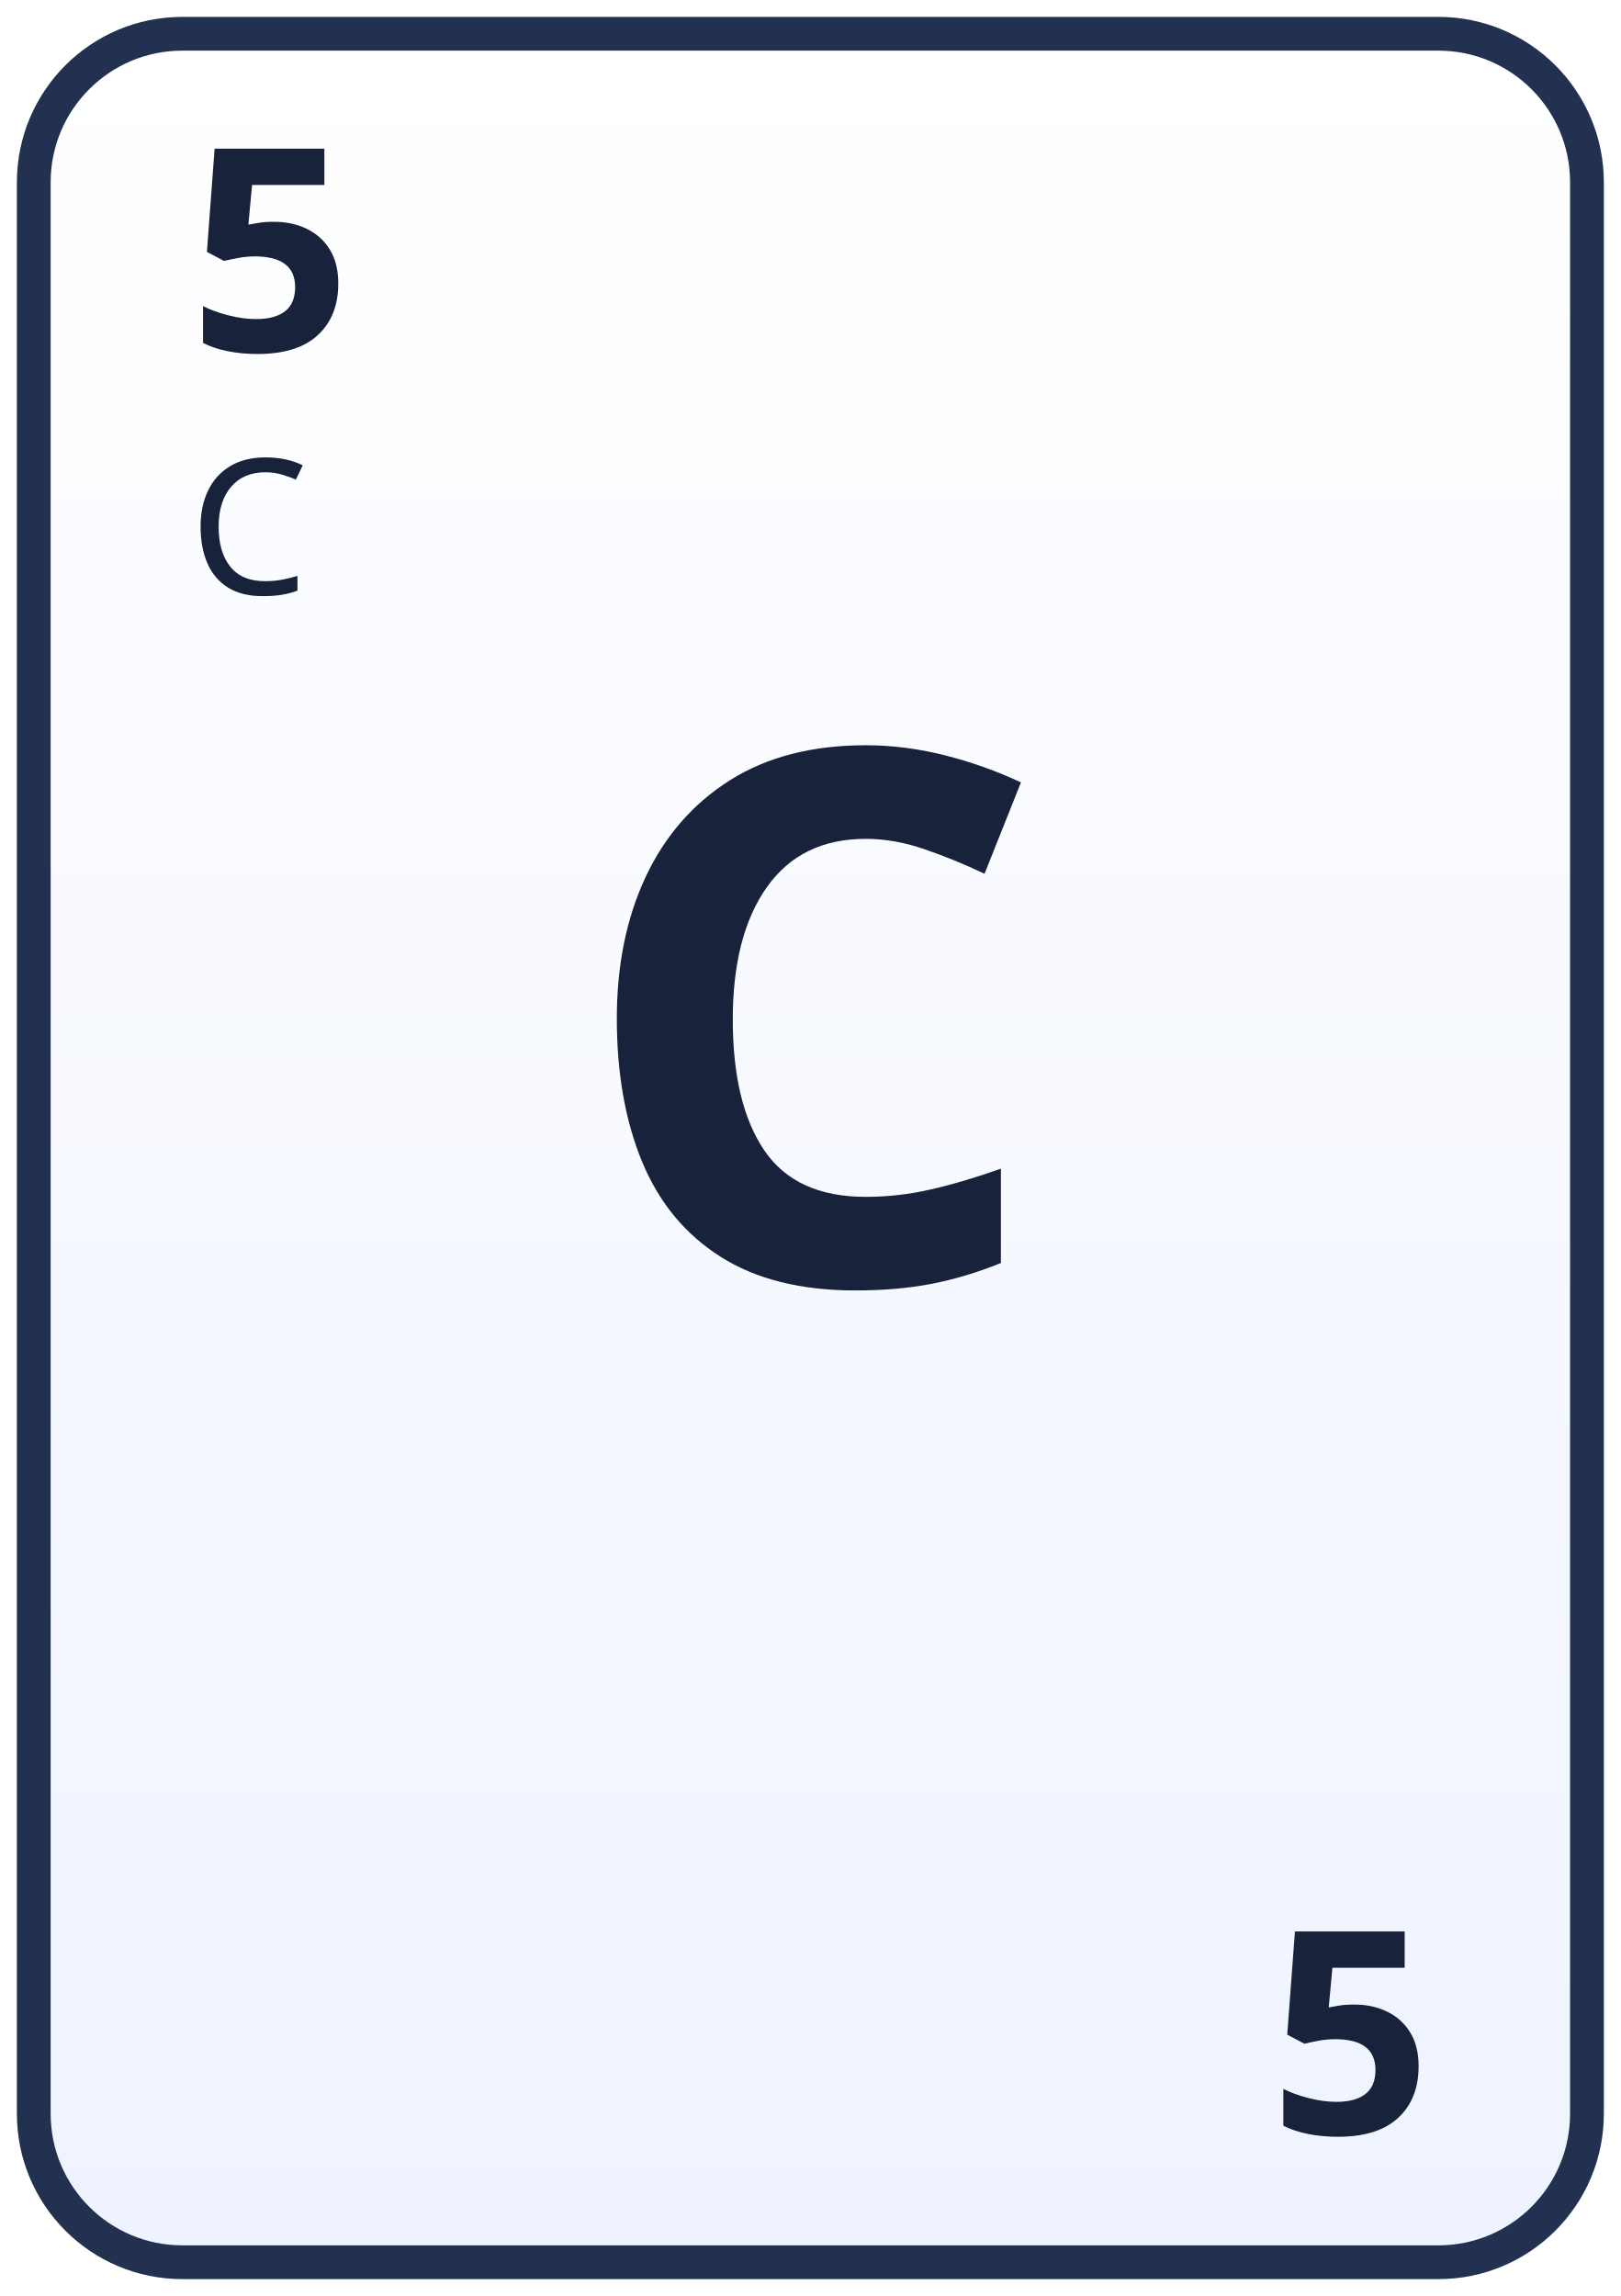
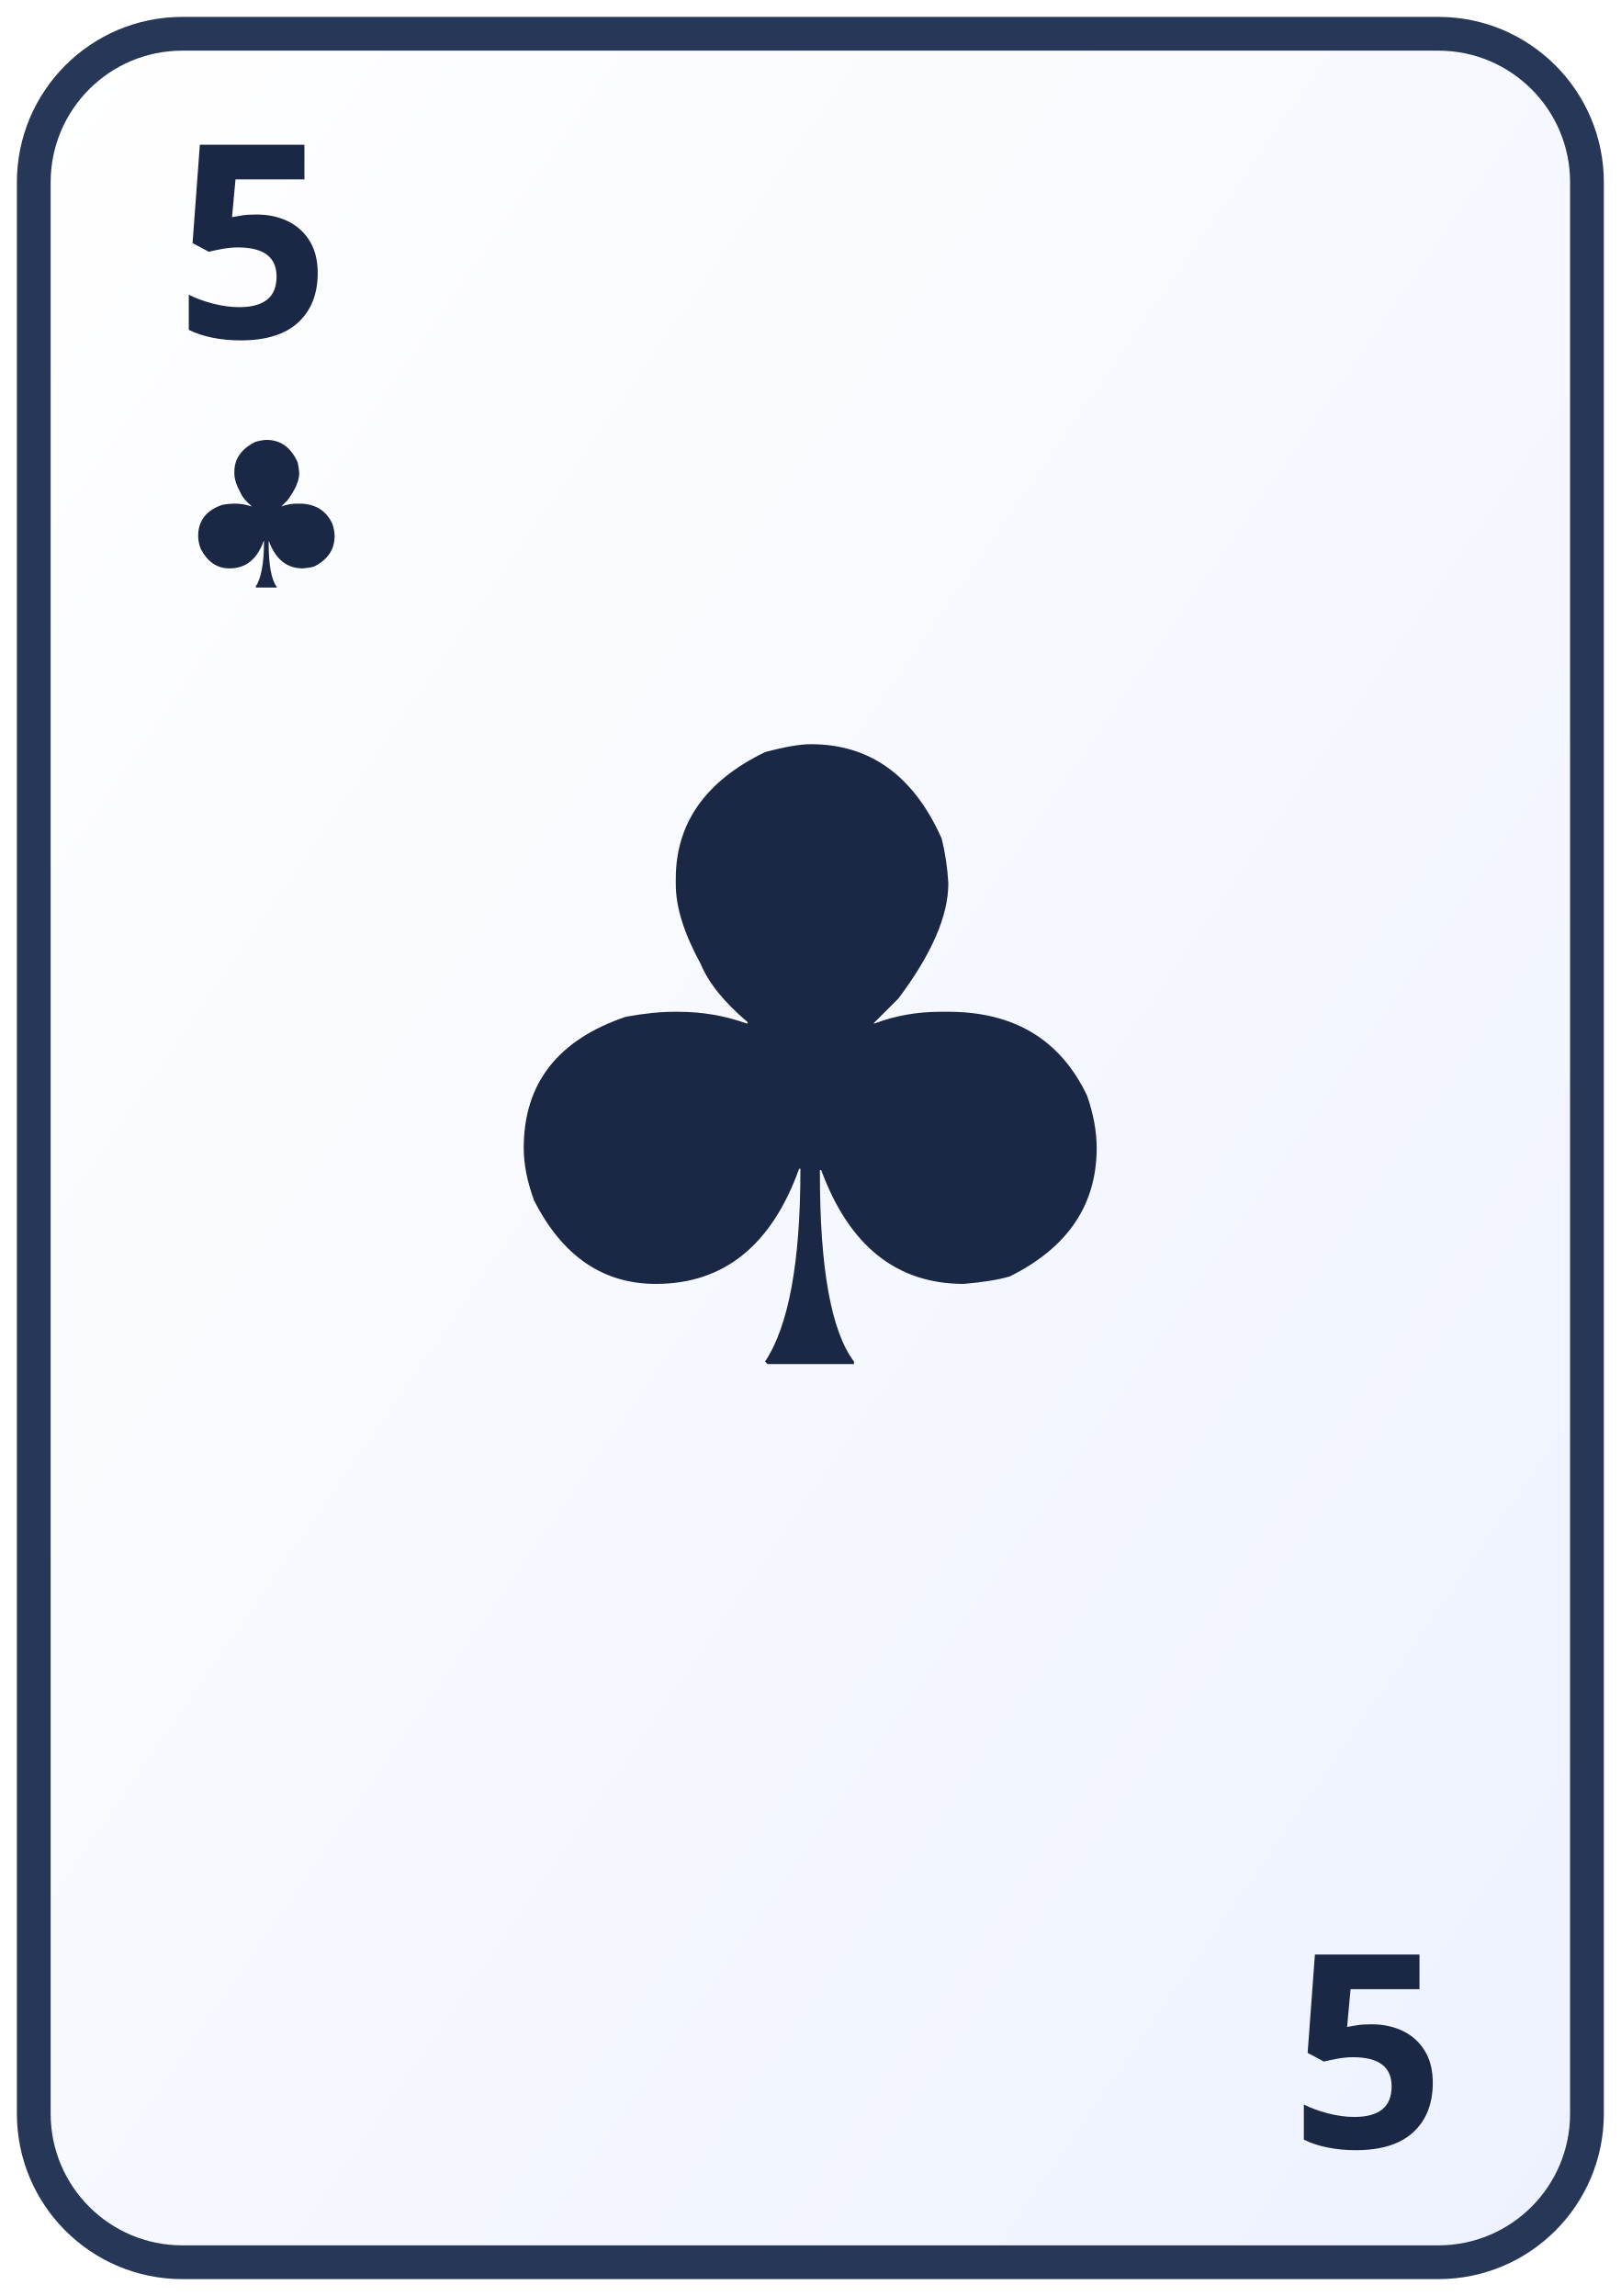
<svg xmlns="http://www.w3.org/2000/svg" viewBox="0 0 240 340" role="img" aria-label="5C">
  <defs>
-     <linearGradient id="cardFace" x1="0" y1="0" x2="0" y2="1">
+     <linearGradient id="face" x1="0" y1="0" x2="1" y2="1">
      <stop offset="0%" stop-color="#ffffff" />
-       <stop offset="100%" stop-color="#eef3ff" />
+       <stop offset="100%" stop-color="#edf2ff" />
    </linearGradient>
  </defs>
-   <rect x="5" y="5" width="230" height="330" rx="22" fill="url(#cardFace)" stroke="#22314f" stroke-width="5" />
-   <text x="28" y="52" font-size="42" font-family="Trebuchet MS, sans-serif" fill="#18233b" font-weight="700">5</text>
-   <text x="28" y="88" font-size="28" font-family="Trebuchet MS, sans-serif" fill="#18233b">C</text>
-   <text x="120" y="190" text-anchor="middle" font-size="110" font-family="Trebuchet MS, sans-serif" fill="#18233b" font-weight="700">C</text>
-   <text x="212" y="316" text-anchor="end" font-size="42" font-family="Trebuchet MS, sans-serif" fill="#18233b" font-weight="700">5</text>
+   <rect x="5" y="5" width="230" height="330" rx="22" fill="url(#face)" stroke="#273758" stroke-width="5" />
+   <text x="26" y="50" font-size="40" font-family="Trebuchet MS, sans-serif" fill="#1b2845" font-weight="700">5</text>
+   <text x="26" y="87" font-size="30" font-family="Trebuchet MS, sans-serif" fill="#1b2845" font-weight="700">♣</text>
+   <text x="120" y="202" text-anchor="middle" font-size="126" font-family="Trebuchet MS, sans-serif" fill="#1b2845" font-weight="700">♣</text>
+   <text x="214" y="318" text-anchor="end" font-size="40" font-family="Trebuchet MS, sans-serif" fill="#1b2845" font-weight="700">5</text>
</svg>
